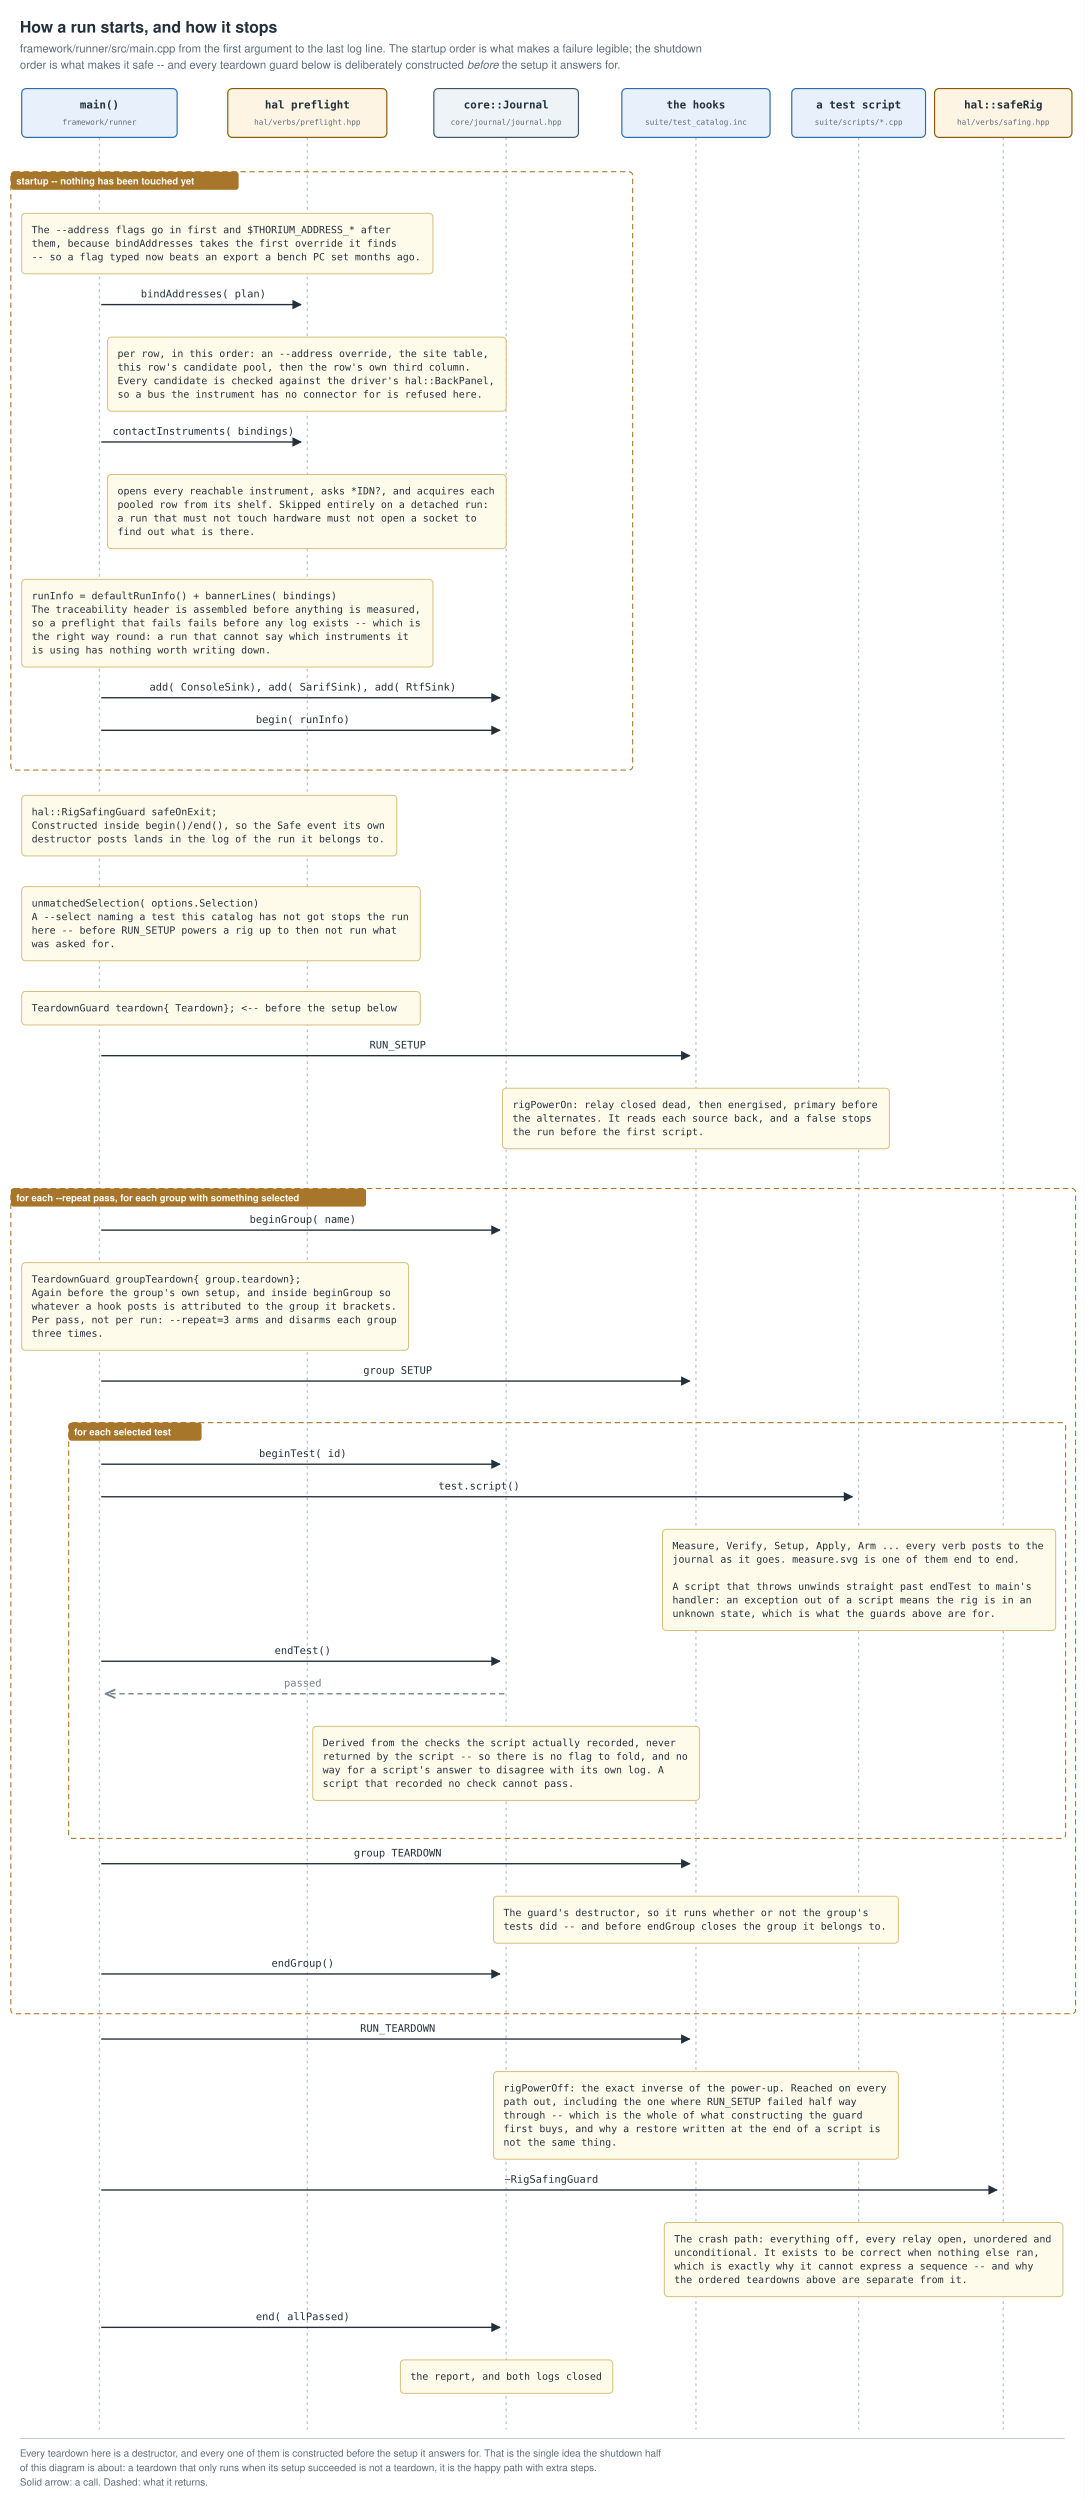
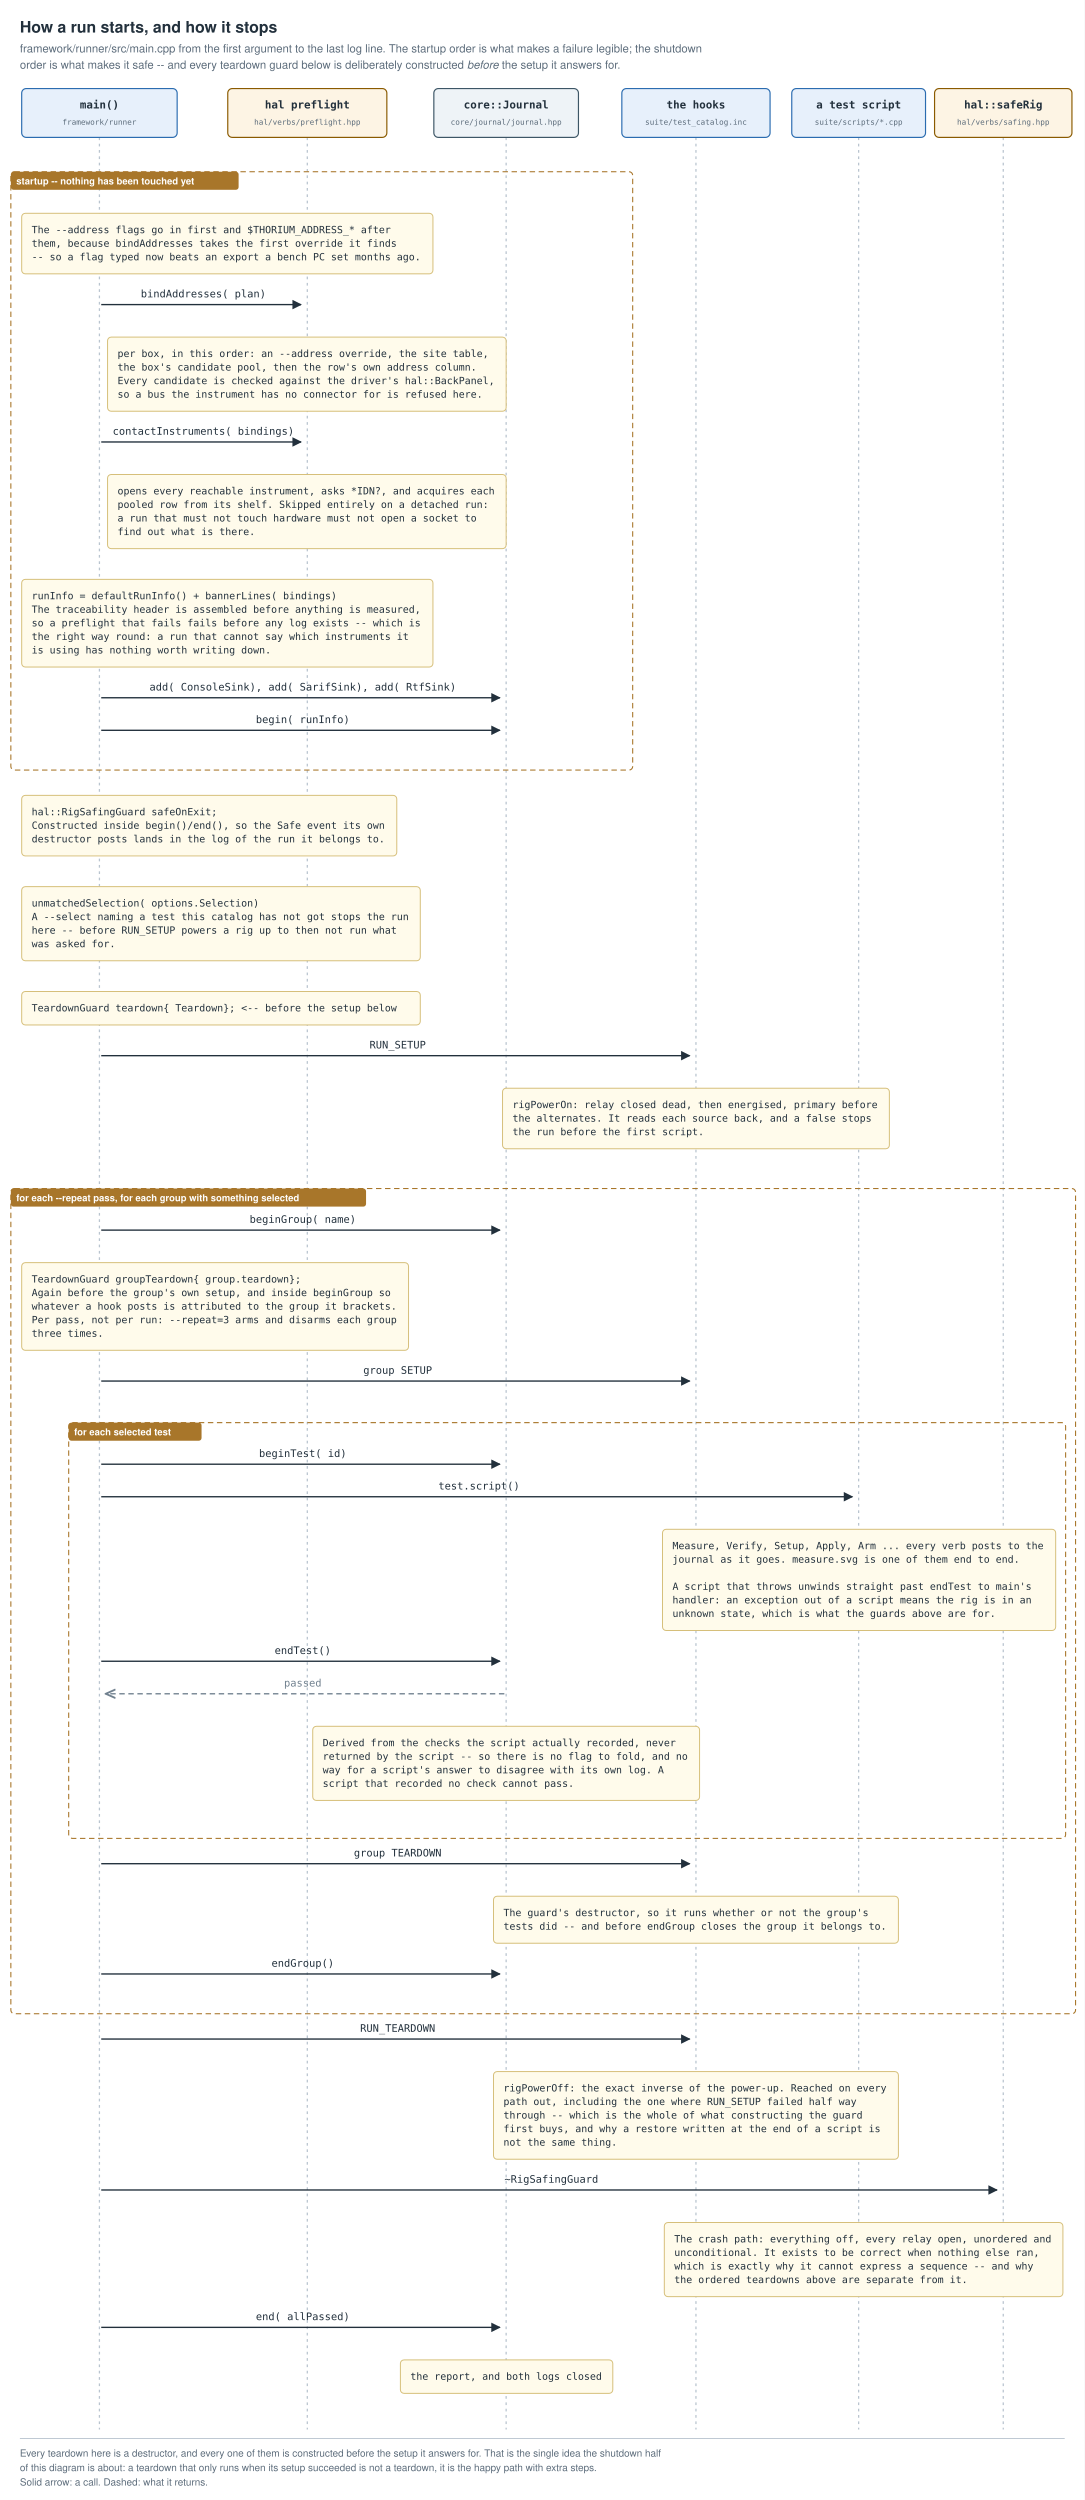
<svg xmlns="http://www.w3.org/2000/svg" width="1200" height="2766" viewBox="0 0 1200 2766" font-family="-apple-system, BlinkMacSystemFont, 'Segoe UI', Helvetica, Arial, sans-serif">
  <defs>
    <marker id="call" viewBox="0 0 10 10" refX="9" refY="5" markerWidth="7" markerHeight="7" orient="auto-start-reverse">
      <path d="M 0 0 L 10 5 L 0 10 z" fill="#22303c" />
    </marker>
    <marker id="ret" viewBox="0 0 10 10" refX="9" refY="5" markerWidth="8" markerHeight="8" orient="auto-start-reverse">
      <path d="M 0 1 L 9 5 L 0 9" fill="none" stroke="#71818f" stroke-width="1.7" />
    </marker>
  </defs>
  <rect width="1200" height="2766" fill="#ffffff" />
  <text x="22" y="36" font-size="17.5" font-weight="600" fill="#22303c">How a run starts, and how it stops</text>
  <text x="22" y="58" font-size="12.5" fill="#5b6b7a">framework/runner/src/main.cpp from the first argument to the last log line. The startup order is what makes a failure legible; the shutdown</text>
  <text x="22" y="76" font-size="12.5" fill="#5b6b7a">order is what makes it safe -- and every teardown guard below is deliberately constructed <tspan font-style="italic">before</tspan> the setup it answers for.</text>
  <line x1="110" y1="152" x2="110" y2="2688" stroke="#b9c4cf" stroke-width="1.4" stroke-dasharray="3 4" />
  <line x1="340" y1="152" x2="340" y2="2688" stroke="#b9c4cf" stroke-width="1.4" stroke-dasharray="3 4" />
  <line x1="560" y1="152" x2="560" y2="2688" stroke="#b9c4cf" stroke-width="1.4" stroke-dasharray="3 4" />
  <line x1="770" y1="152" x2="770" y2="2688" stroke="#b9c4cf" stroke-width="1.4" stroke-dasharray="3 4" />
  <line x1="950" y1="152" x2="950" y2="2688" stroke="#b9c4cf" stroke-width="1.4" stroke-dasharray="3 4" />
  <line x1="1110" y1="152" x2="1110" y2="2688" stroke="#b9c4cf" stroke-width="1.4" stroke-dasharray="3 4" />
  <rect x="12" y="190" width="688" height="662" fill="none" stroke="#a8762a" stroke-width="1.2" stroke-dasharray="6 4" rx="4" />
  <rect x="12" y="190" width="252" height="20" fill="#a8762a" rx="3" />
  <text x="18" y="204" font-size="10.5" font-weight="600" fill="#ffffff">startup -- nothing has been touched yet</text>
  <rect x="76" y="1574" width="1103" height="460" fill="none" stroke="#a8762a" stroke-width="1.2" stroke-dasharray="6 4" rx="4" />
  <rect x="76" y="1574" width="147" height="20" fill="#a8762a" rx="3" />
  <text x="82" y="1588" font-size="10.5" font-weight="600" fill="#ffffff">for each selected test</text>
  <rect x="12" y="1315" width="1178" height="913" fill="none" stroke="#a8762a" stroke-width="1.2" stroke-dasharray="6 4" rx="4" />
  <rect x="12" y="1315" width="393" height="20" fill="#a8762a" rx="3" />
  <text x="18" y="1329" font-size="10.5" font-weight="600" fill="#ffffff">for each --repeat pass, for each group with something selected</text>
  <rect x="24" y="98" width="172" height="54" rx="5" fill="#e7f0fb" stroke="#2b6cb0" stroke-width="1.3" />
  <text x="110" y="120" text-anchor="middle" font-size="12" font-weight="600" fill="#22303c" font-family="ui-monospace, SFMono-Regular, Menlo, Consolas, monospace">main()</text>
  <text x="110" y="138" text-anchor="middle" font-size="8.5" fill="#5b6b7a" font-family="ui-monospace, SFMono-Regular, Menlo, Consolas, monospace">framework/runner</text>
  <rect x="252" y="98" width="176" height="54" rx="5" fill="#fdf4e4" stroke="#8a5a00" stroke-width="1.3" />
  <text x="340" y="120" text-anchor="middle" font-size="12" font-weight="600" fill="#22303c" font-family="ui-monospace, SFMono-Regular, Menlo, Consolas, monospace">hal preflight</text>
  <text x="340" y="138" text-anchor="middle" font-size="8.5" fill="#5b6b7a" font-family="ui-monospace, SFMono-Regular, Menlo, Consolas, monospace">hal/verbs/preflight.hpp</text>
  <rect x="480" y="98" width="160" height="54" rx="5" fill="#eef3f7" stroke="#3d5666" stroke-width="1.3" />
  <text x="560" y="120" text-anchor="middle" font-size="12" font-weight="600" fill="#22303c" font-family="ui-monospace, SFMono-Regular, Menlo, Consolas, monospace">core::Journal</text>
  <text x="560" y="138" text-anchor="middle" font-size="8.5" fill="#5b6b7a" font-family="ui-monospace, SFMono-Regular, Menlo, Consolas, monospace">core/journal/journal.hpp</text>
  <rect x="688" y="98" width="164" height="54" rx="5" fill="#e7f0fb" stroke="#2b6cb0" stroke-width="1.3" />
  <text x="770" y="120" text-anchor="middle" font-size="12" font-weight="600" fill="#22303c" font-family="ui-monospace, SFMono-Regular, Menlo, Consolas, monospace">the hooks</text>
  <text x="770" y="138" text-anchor="middle" font-size="8.5" fill="#5b6b7a" font-family="ui-monospace, SFMono-Regular, Menlo, Consolas, monospace">suite/test_catalog.inc</text>
  <rect x="876" y="98" width="148" height="54" rx="5" fill="#e7f0fb" stroke="#2b6cb0" stroke-width="1.3" />
  <text x="950" y="120" text-anchor="middle" font-size="12" font-weight="600" fill="#22303c" font-family="ui-monospace, SFMono-Regular, Menlo, Consolas, monospace">a test script</text>
  <text x="950" y="138" text-anchor="middle" font-size="8.5" fill="#5b6b7a" font-family="ui-monospace, SFMono-Regular, Menlo, Consolas, monospace">suite/scripts/*.cpp</text>
  <rect x="1034" y="98" width="152" height="54" rx="5" fill="#fdf4e4" stroke="#8a5a00" stroke-width="1.3" />
  <text x="1110" y="120" text-anchor="middle" font-size="12" font-weight="600" fill="#22303c" font-family="ui-monospace, SFMono-Regular, Menlo, Consolas, monospace">hal::safeRig</text>
  <text x="1110" y="138" text-anchor="middle" font-size="8.5" fill="#5b6b7a" font-family="ui-monospace, SFMono-Regular, Menlo, Consolas, monospace">hal/verbs/safing.hpp</text>
  <rect x="24" y="236" width="455" height="67" rx="4" fill="#fffbeb" stroke="#d6bf7a" stroke-width="1.1" />
  <text x="35" y="258" font-size="11" fill="#22303c" font-family="ui-monospace, SFMono-Regular, Menlo, Consolas, monospace">The --address flags go in first and $THORIUM_ADDRESS_* after</text>
  <text x="35" y="273" font-size="11" fill="#22303c" font-family="ui-monospace, SFMono-Regular, Menlo, Consolas, monospace">them, because bindAddresses takes the first override it finds</text>
  <text x="35" y="288" font-size="11" fill="#22303c" font-family="ui-monospace, SFMono-Regular, Menlo, Consolas, monospace">-- so a flag typed now beats an export a bench PC set months ago.</text>
  <line x1="112" y1="337" x2="333" y2="337" stroke="#22303c" stroke-width="1.5" marker-end="url(#call)" />
  <text x="225" y="329" text-anchor="middle" font-size="11.5" fill="#22303c" font-family="ui-monospace, SFMono-Regular, Menlo, Consolas, monospace">bindAddresses( plan)</text>
  <rect x="119" y="373" width="441" height="82" rx="4" fill="#fffbeb" stroke="#d6bf7a" stroke-width="1.1" />
-   <text x="130" y="395" font-size="11" fill="#22303c" font-family="ui-monospace, SFMono-Regular, Menlo, Consolas, monospace">per row, in this order: an --address override, the site table,</text>
-   <text x="130" y="410" font-size="11" fill="#22303c" font-family="ui-monospace, SFMono-Regular, Menlo, Consolas, monospace">this row's candidate pool, then the row's own third column.</text>
+   <text x="130" y="395" font-size="11" fill="#22303c" font-family="ui-monospace, SFMono-Regular, Menlo, Consolas, monospace">per box, in this order: an --address override, the site table,</text>
+   <text x="130" y="410" font-size="11" fill="#22303c" font-family="ui-monospace, SFMono-Regular, Menlo, Consolas, monospace">the box's candidate pool, then the row's own address column.</text>
  <text x="130" y="425" font-size="11" fill="#22303c" font-family="ui-monospace, SFMono-Regular, Menlo, Consolas, monospace">Every candidate is checked against the driver's hal::BackPanel,</text>
  <text x="130" y="440" font-size="11" fill="#22303c" font-family="ui-monospace, SFMono-Regular, Menlo, Consolas, monospace">so a bus the instrument has no connector for is refused here.</text>
  <line x1="112" y1="489" x2="333" y2="489" stroke="#22303c" stroke-width="1.5" marker-end="url(#call)" />
  <text x="225" y="481" text-anchor="middle" font-size="11.5" fill="#22303c" font-family="ui-monospace, SFMono-Regular, Menlo, Consolas, monospace">contactInstruments( bindings)</text>
  <rect x="119" y="525" width="441" height="82" rx="4" fill="#fffbeb" stroke="#d6bf7a" stroke-width="1.1" />
  <text x="130" y="547" font-size="11" fill="#22303c" font-family="ui-monospace, SFMono-Regular, Menlo, Consolas, monospace">opens every reachable instrument, asks *IDN?, and acquires each</text>
  <text x="130" y="562" font-size="11" fill="#22303c" font-family="ui-monospace, SFMono-Regular, Menlo, Consolas, monospace">pooled row from its shelf. Skipped entirely on a detached run:</text>
  <text x="130" y="577" font-size="11" fill="#22303c" font-family="ui-monospace, SFMono-Regular, Menlo, Consolas, monospace">a run that must not touch hardware must not open a socket to</text>
  <text x="130" y="592" font-size="11" fill="#22303c" font-family="ui-monospace, SFMono-Regular, Menlo, Consolas, monospace">find out what is there.</text>
  <rect x="24" y="641" width="455" height="97" rx="4" fill="#fffbeb" stroke="#d6bf7a" stroke-width="1.1" />
  <text x="35" y="663" font-size="11" fill="#22303c" font-family="ui-monospace, SFMono-Regular, Menlo, Consolas, monospace">runInfo = defaultRunInfo() + bannerLines( bindings)</text>
  <text x="35" y="678" font-size="11" fill="#22303c" font-family="ui-monospace, SFMono-Regular, Menlo, Consolas, monospace">The traceability header is assembled before anything is measured,</text>
  <text x="35" y="693" font-size="11" fill="#22303c" font-family="ui-monospace, SFMono-Regular, Menlo, Consolas, monospace">so a preflight that fails fails before any log exists -- which is</text>
  <text x="35" y="708" font-size="11" fill="#22303c" font-family="ui-monospace, SFMono-Regular, Menlo, Consolas, monospace">the right way round: a run that cannot say which instruments it</text>
  <text x="35" y="723" font-size="11" fill="#22303c" font-family="ui-monospace, SFMono-Regular, Menlo, Consolas, monospace">is using has nothing worth writing down.</text>
  <line x1="112" y1="772" x2="553" y2="772" stroke="#22303c" stroke-width="1.5" marker-end="url(#call)" />
  <text x="335" y="764" text-anchor="middle" font-size="11.5" fill="#22303c" font-family="ui-monospace, SFMono-Regular, Menlo, Consolas, monospace">add( ConsoleSink), add( SarifSink), add( RtfSink)</text>
  <line x1="112" y1="808" x2="553" y2="808" stroke="#22303c" stroke-width="1.5" marker-end="url(#call)" />
  <text x="335" y="800" text-anchor="middle" font-size="11.5" fill="#22303c" font-family="ui-monospace, SFMono-Regular, Menlo, Consolas, monospace">begin( runInfo)</text>
  <rect x="24" y="880" width="415" height="67" rx="4" fill="#fffbeb" stroke="#d6bf7a" stroke-width="1.1" />
  <text x="35" y="902" font-size="11" fill="#22303c" font-family="ui-monospace, SFMono-Regular, Menlo, Consolas, monospace">hal::RigSafingGuard safeOnExit;</text>
  <text x="35" y="917" font-size="11" fill="#22303c" font-family="ui-monospace, SFMono-Regular, Menlo, Consolas, monospace">Constructed inside begin()/end(), so the Safe event its own</text>
  <text x="35" y="932" font-size="11" fill="#22303c" font-family="ui-monospace, SFMono-Regular, Menlo, Consolas, monospace">destructor posts lands in the log of the run it belongs to.</text>
  <rect x="24" y="981" width="441" height="82" rx="4" fill="#fffbeb" stroke="#d6bf7a" stroke-width="1.1" />
  <text x="35" y="1003" font-size="11" fill="#22303c" font-family="ui-monospace, SFMono-Regular, Menlo, Consolas, monospace">unmatchedSelection( options.Selection)</text>
  <text x="35" y="1018" font-size="11" fill="#22303c" font-family="ui-monospace, SFMono-Regular, Menlo, Consolas, monospace">A --select naming a test this catalog has not got stops the run</text>
  <text x="35" y="1033" font-size="11" fill="#22303c" font-family="ui-monospace, SFMono-Regular, Menlo, Consolas, monospace">here -- before RUN_SETUP powers a rig up to then not run what</text>
  <text x="35" y="1048" font-size="11" fill="#22303c" font-family="ui-monospace, SFMono-Regular, Menlo, Consolas, monospace">was asked for.</text>
  <rect x="24" y="1097" width="441" height="37" rx="4" fill="#fffbeb" stroke="#d6bf7a" stroke-width="1.1" />
  <text x="35" y="1119" font-size="11" fill="#22303c" font-family="ui-monospace, SFMono-Regular, Menlo, Consolas, monospace">TeardownGuard teardown{ Teardown};   &lt;-- before the setup below</text>
  <line x1="112" y1="1168" x2="763" y2="1168" stroke="#22303c" stroke-width="1.5" marker-end="url(#call)" />
  <text x="440" y="1160" text-anchor="middle" font-size="11.5" fill="#22303c" font-family="ui-monospace, SFMono-Regular, Menlo, Consolas, monospace">RUN_SETUP</text>
  <rect x="556" y="1204" width="428" height="67" rx="4" fill="#fffbeb" stroke="#d6bf7a" stroke-width="1.1" />
  <text x="567" y="1226" font-size="11" fill="#22303c" font-family="ui-monospace, SFMono-Regular, Menlo, Consolas, monospace">rigPowerOn: relay closed dead, then energised, primary before</text>
  <text x="567" y="1241" font-size="11" fill="#22303c" font-family="ui-monospace, SFMono-Regular, Menlo, Consolas, monospace">the alternates. It reads each source back, and a false stops</text>
  <text x="567" y="1256" font-size="11" fill="#22303c" font-family="ui-monospace, SFMono-Regular, Menlo, Consolas, monospace">the run before the first script.</text>
  <line x1="112" y1="1361" x2="553" y2="1361" stroke="#22303c" stroke-width="1.5" marker-end="url(#call)" />
  <text x="335" y="1353" text-anchor="middle" font-size="11.5" fill="#22303c" font-family="ui-monospace, SFMono-Regular, Menlo, Consolas, monospace">beginGroup( name)</text>
  <rect x="24" y="1397" width="428" height="97" rx="4" fill="#fffbeb" stroke="#d6bf7a" stroke-width="1.1" />
  <text x="35" y="1419" font-size="11" fill="#22303c" font-family="ui-monospace, SFMono-Regular, Menlo, Consolas, monospace">TeardownGuard groupTeardown{ group.teardown};</text>
  <text x="35" y="1434" font-size="11" fill="#22303c" font-family="ui-monospace, SFMono-Regular, Menlo, Consolas, monospace">Again before the group's own setup, and inside beginGroup so</text>
  <text x="35" y="1449" font-size="11" fill="#22303c" font-family="ui-monospace, SFMono-Regular, Menlo, Consolas, monospace">whatever a hook posts is attributed to the group it brackets.</text>
  <text x="35" y="1464" font-size="11" fill="#22303c" font-family="ui-monospace, SFMono-Regular, Menlo, Consolas, monospace">Per pass, not per run: --repeat=3 arms and disarms each group</text>
  <text x="35" y="1479" font-size="11" fill="#22303c" font-family="ui-monospace, SFMono-Regular, Menlo, Consolas, monospace">three times.</text>
  <line x1="112" y1="1528" x2="763" y2="1528" stroke="#22303c" stroke-width="1.5" marker-end="url(#call)" />
  <text x="440" y="1520" text-anchor="middle" font-size="11.5" fill="#22303c" font-family="ui-monospace, SFMono-Regular, Menlo, Consolas, monospace">group SETUP</text>
  <line x1="112" y1="1620" x2="553" y2="1620" stroke="#22303c" stroke-width="1.5" marker-end="url(#call)" />
  <text x="335" y="1612" text-anchor="middle" font-size="11.5" fill="#22303c" font-family="ui-monospace, SFMono-Regular, Menlo, Consolas, monospace">beginTest( id)</text>
  <line x1="112" y1="1656" x2="943" y2="1656" stroke="#22303c" stroke-width="1.5" marker-end="url(#call)" />
  <text x="530" y="1648" text-anchor="middle" font-size="11.5" fill="#22303c" font-family="ui-monospace, SFMono-Regular, Menlo, Consolas, monospace">test.script()</text>
  <rect x="733" y="1692" width="435" height="112" rx="4" fill="#fffbeb" stroke="#d6bf7a" stroke-width="1.1" />
  <text x="744" y="1714" font-size="11" fill="#22303c" font-family="ui-monospace, SFMono-Regular, Menlo, Consolas, monospace">Measure, Verify, Setup, Apply, Arm ... every verb posts to the</text>
  <text x="744" y="1729" font-size="11" fill="#22303c" font-family="ui-monospace, SFMono-Regular, Menlo, Consolas, monospace">journal as it goes. measure.svg is one of them end to end.</text>
  <text x="744" y="1759" font-size="11" fill="#22303c" font-family="ui-monospace, SFMono-Regular, Menlo, Consolas, monospace">A script that throws unwinds straight past endTest to main's</text>
  <text x="744" y="1774" font-size="11" fill="#22303c" font-family="ui-monospace, SFMono-Regular, Menlo, Consolas, monospace">handler: an exception out of a script means the rig is in an</text>
  <text x="744" y="1789" font-size="11" fill="#22303c" font-family="ui-monospace, SFMono-Regular, Menlo, Consolas, monospace">unknown state, which is what the guards above are for.</text>
  <line x1="112" y1="1838" x2="553" y2="1838" stroke="#22303c" stroke-width="1.5" marker-end="url(#call)" />
  <text x="335" y="1830" text-anchor="middle" font-size="11.5" fill="#22303c" font-family="ui-monospace, SFMono-Regular, Menlo, Consolas, monospace">endTest()</text>
  <line x1="558" y1="1874" x2="117" y2="1874" stroke="#71818f" stroke-width="1.5" stroke-dasharray="6 4" marker-end="url(#ret)" />
  <text x="335" y="1866" text-anchor="middle" font-size="11.5" fill="#71818f" font-family="ui-monospace, SFMono-Regular, Menlo, Consolas, monospace">passed</text>
  <rect x="346" y="1910" width="428" height="82" rx="4" fill="#fffbeb" stroke="#d6bf7a" stroke-width="1.1" />
  <text x="357" y="1932" font-size="11" fill="#22303c" font-family="ui-monospace, SFMono-Regular, Menlo, Consolas, monospace">Derived from the checks the script actually recorded, never</text>
  <text x="357" y="1947" font-size="11" fill="#22303c" font-family="ui-monospace, SFMono-Regular, Menlo, Consolas, monospace">returned by the script -- so there is no flag to fold, and no</text>
  <text x="357" y="1962" font-size="11" fill="#22303c" font-family="ui-monospace, SFMono-Regular, Menlo, Consolas, monospace">way for a script's answer to disagree with its own log. A</text>
  <text x="357" y="1977" font-size="11" fill="#22303c" font-family="ui-monospace, SFMono-Regular, Menlo, Consolas, monospace">script that recorded no check cannot pass.</text>
  <line x1="112" y1="2062" x2="763" y2="2062" stroke="#22303c" stroke-width="1.5" marker-end="url(#call)" />
  <text x="440" y="2054" text-anchor="middle" font-size="11.5" fill="#22303c" font-family="ui-monospace, SFMono-Regular, Menlo, Consolas, monospace">group TEARDOWN</text>
  <rect x="546" y="2098" width="448" height="52" rx="4" fill="#fffbeb" stroke="#d6bf7a" stroke-width="1.1" />
  <text x="557" y="2120" font-size="11" fill="#22303c" font-family="ui-monospace, SFMono-Regular, Menlo, Consolas, monospace">The guard's destructor, so it runs whether or not the group's</text>
  <text x="557" y="2135" font-size="11" fill="#22303c" font-family="ui-monospace, SFMono-Regular, Menlo, Consolas, monospace">tests did -- and before endGroup closes the group it belongs to.</text>
  <line x1="112" y1="2184" x2="553" y2="2184" stroke="#22303c" stroke-width="1.5" marker-end="url(#call)" />
  <text x="335" y="2176" text-anchor="middle" font-size="11.5" fill="#22303c" font-family="ui-monospace, SFMono-Regular, Menlo, Consolas, monospace">endGroup()</text>
  <line x1="112" y1="2256" x2="763" y2="2256" stroke="#22303c" stroke-width="1.5" marker-end="url(#call)" />
  <text x="440" y="2248" text-anchor="middle" font-size="11.5" fill="#22303c" font-family="ui-monospace, SFMono-Regular, Menlo, Consolas, monospace">RUN_TEARDOWN</text>
  <rect x="546" y="2292" width="448" height="97" rx="4" fill="#fffbeb" stroke="#d6bf7a" stroke-width="1.1" />
  <text x="557" y="2314" font-size="11" fill="#22303c" font-family="ui-monospace, SFMono-Regular, Menlo, Consolas, monospace">rigPowerOff: the exact inverse of the power-up. Reached on every</text>
  <text x="557" y="2329" font-size="11" fill="#22303c" font-family="ui-monospace, SFMono-Regular, Menlo, Consolas, monospace">path out, including the one where RUN_SETUP failed half way</text>
  <text x="557" y="2344" font-size="11" fill="#22303c" font-family="ui-monospace, SFMono-Regular, Menlo, Consolas, monospace">through -- which is the whole of what constructing the guard</text>
  <text x="557" y="2359" font-size="11" fill="#22303c" font-family="ui-monospace, SFMono-Regular, Menlo, Consolas, monospace">first buys, and why a restore written at the end of a script is</text>
  <text x="557" y="2374" font-size="11" fill="#22303c" font-family="ui-monospace, SFMono-Regular, Menlo, Consolas, monospace">not the same thing.</text>
  <line x1="112" y1="2423" x2="1103" y2="2423" stroke="#22303c" stroke-width="1.5" marker-end="url(#call)" />
  <text x="610" y="2415" text-anchor="middle" font-size="11.5" fill="#22303c" font-family="ui-monospace, SFMono-Regular, Menlo, Consolas, monospace">~RigSafingGuard</text>
  <rect x="735" y="2459" width="441" height="82" rx="4" fill="#fffbeb" stroke="#d6bf7a" stroke-width="1.1" />
  <text x="746" y="2481" font-size="11" fill="#22303c" font-family="ui-monospace, SFMono-Regular, Menlo, Consolas, monospace">The crash path: everything off, every relay open, unordered and</text>
  <text x="746" y="2496" font-size="11" fill="#22303c" font-family="ui-monospace, SFMono-Regular, Menlo, Consolas, monospace">unconditional. It exists to be correct when nothing else ran,</text>
  <text x="746" y="2511" font-size="11" fill="#22303c" font-family="ui-monospace, SFMono-Regular, Menlo, Consolas, monospace">which is exactly why it cannot express a sequence -- and why</text>
  <text x="746" y="2526" font-size="11" fill="#22303c" font-family="ui-monospace, SFMono-Regular, Menlo, Consolas, monospace">the ordered teardowns above are separate from it.</text>
  <line x1="112" y1="2575" x2="553" y2="2575" stroke="#22303c" stroke-width="1.5" marker-end="url(#call)" />
  <text x="335" y="2567" text-anchor="middle" font-size="11.5" fill="#22303c" font-family="ui-monospace, SFMono-Regular, Menlo, Consolas, monospace">end( allPassed)</text>
  <rect x="443" y="2611" width="235" height="37" rx="4" fill="#fffbeb" stroke="#d6bf7a" stroke-width="1.1" />
  <text x="454" y="2633" font-size="11" fill="#22303c" font-family="ui-monospace, SFMono-Regular, Menlo, Consolas, monospace">the report, and both logs closed</text>
  <line x1="22" y1="2698" x2="1178" y2="2698" stroke="#b9c4cf" stroke-width="1" />
  <text x="22" y="2718" font-size="11" fill="#5b6b7a">Every teardown here is a destructor, and every one of them is constructed before the setup it answers for. That is the single idea the shutdown half</text>
  <text x="22" y="2734" font-size="11" fill="#5b6b7a">of this diagram is about: a teardown that only runs when its setup succeeded is not a teardown, it is the happy path with extra steps.</text>
  <text x="22" y="2750" font-size="11" fill="#5b6b7a">Solid arrow: a call.   Dashed: what it returns.</text>
</svg>
